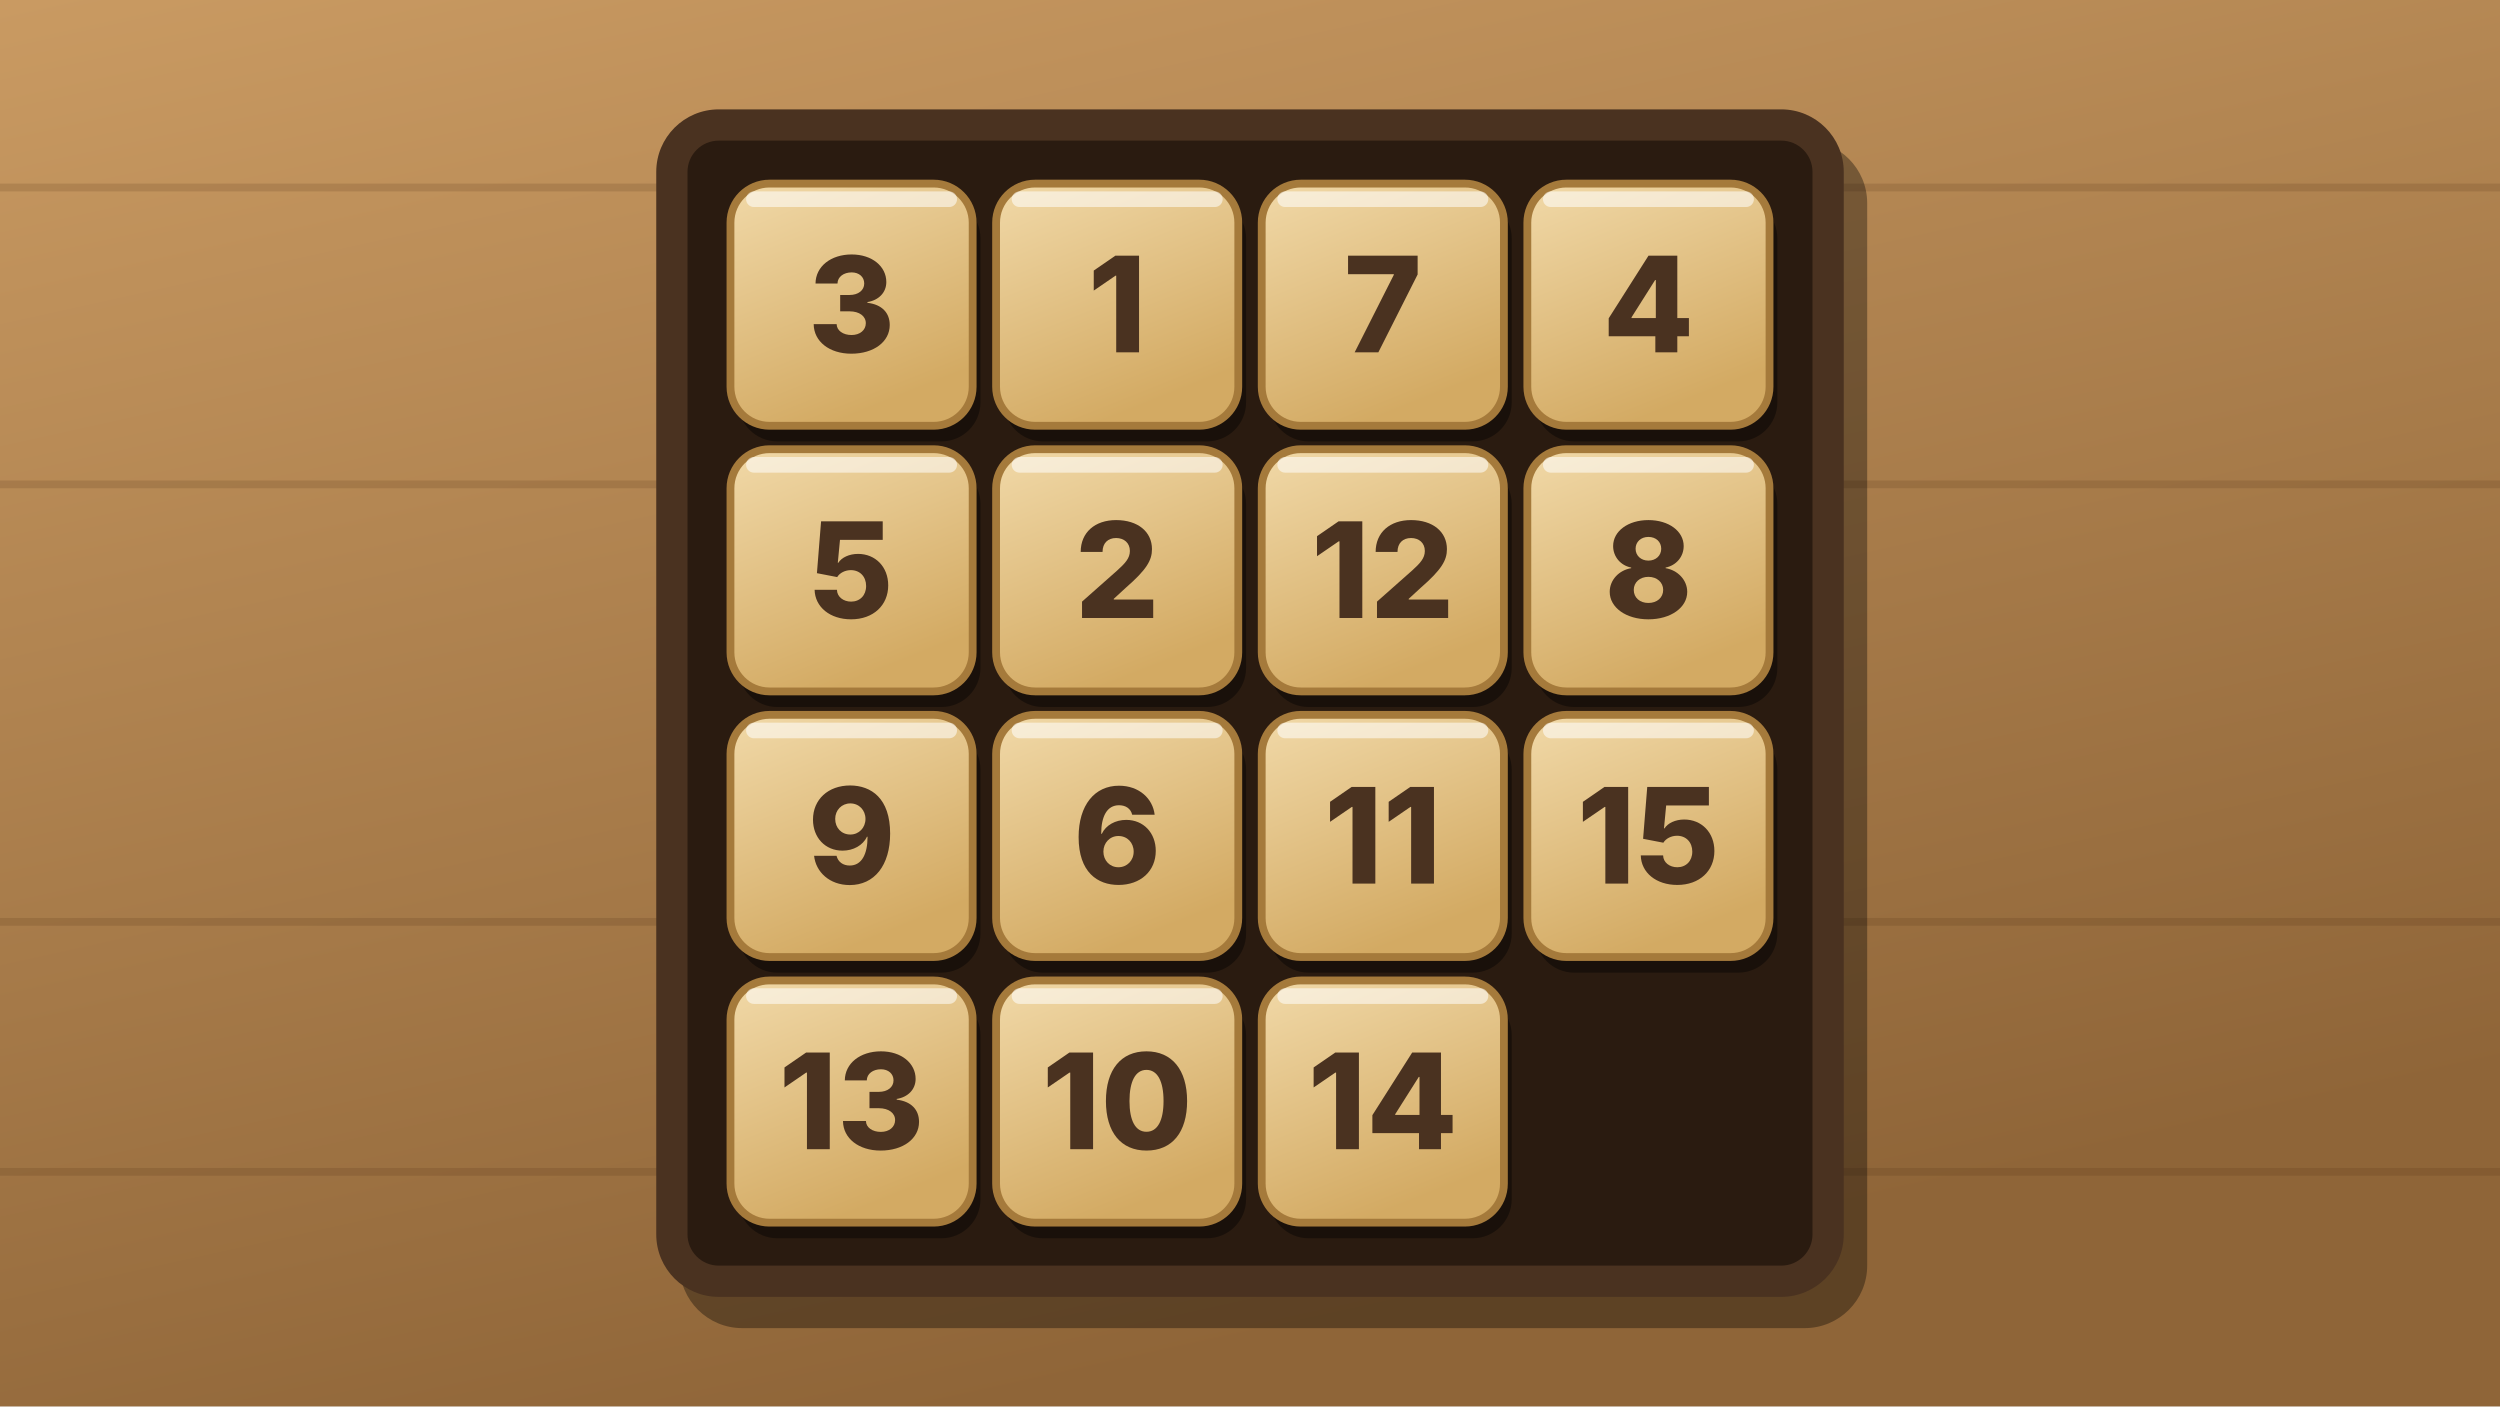
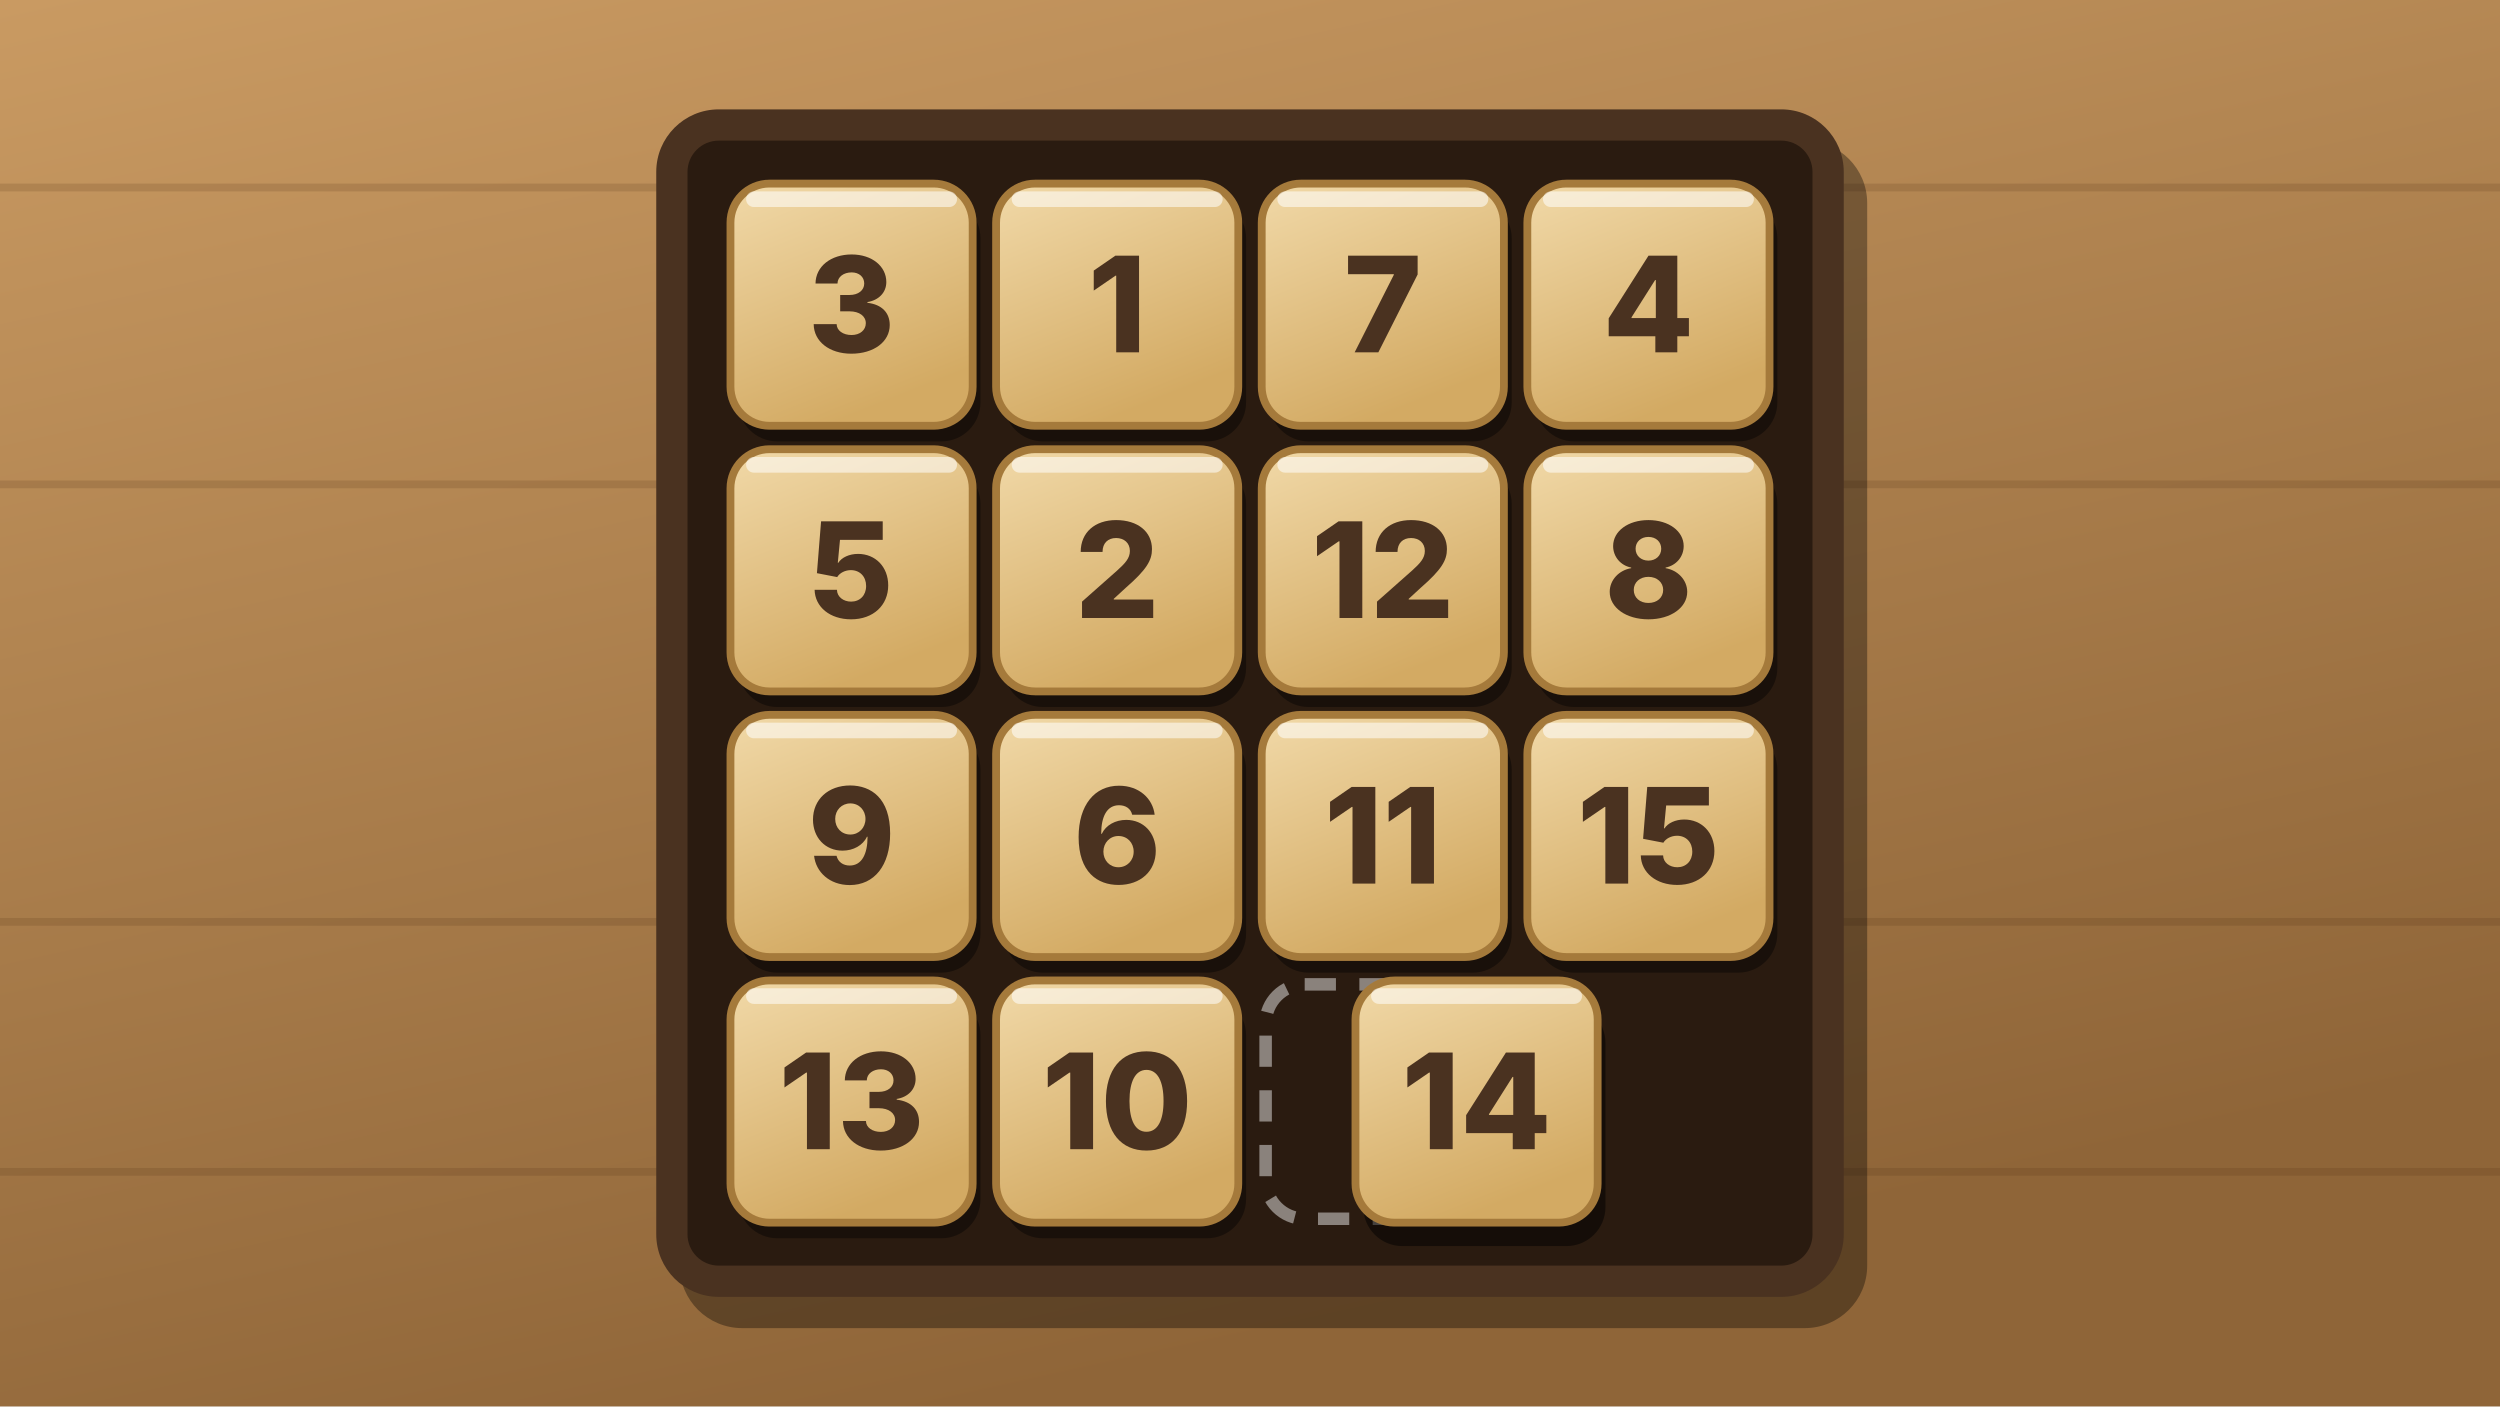
<svg xmlns="http://www.w3.org/2000/svg" width="320" height="180" viewBox="0 0 320 180">
  <rect width="320" height="180" fill="#8f6538" />
  <defs>
    <linearGradient id="pz-fifteen-paper" x1="0" y1="0" x2="1" y2="1">
      <stop offset="0" stop-color="#fffdf6" />
      <stop offset="1" stop-color="#ebe5d3" />
    </linearGradient>
    <linearGradient id="pz-fifteen-wood" x1="0" y1="0" x2="0.4" y2="1">
      <stop offset="0" stop-color="#c99a62" />
      <stop offset="1" stop-color="#8f6538" />
    </linearGradient>
    <linearGradient id="pz-fifteen-slate" x1="0" y1="0" x2="0.5" y2="1">
      <stop offset="0" stop-color="#2d3e55" />
      <stop offset="1" stop-color="#161d2b" />
    </linearGradient>
    <radialGradient id="pz-fifteen-felt" cx="0.35" cy="0.3" r="0.9" fx="0.35" fy="0.3">
      <stop offset="0" stop-color="#2f6a4d" />
      <stop offset="1" stop-color="#17382a" />
    </radialGradient>
    <radialGradient id="pz-fifteen-ball" cx="0.32" cy="0.28" r="0.8" fx="0.32" fy="0.28">
      <stop offset="0" stop-color="#fff" />
      <stop offset="0.35" stop-color="#9fb4d6" />
      <stop offset="1" stop-color="#3a4d6e" />
    </radialGradient>
    <linearGradient id="pz-fifteen-tile" x1="0" y1="0" x2="0.4" y2="1">
      <stop offset="0" stop-color="#f1d9a8" />
      <stop offset="1" stop-color="#d3aa63" />
    </linearGradient>
    <linearGradient id="pz-fifteen-steel" x1="0" y1="0" x2="0" y2="1">
      <stop offset="0" stop-color="#f4f6fa" />
      <stop offset="1" stop-color="#9aa5b8" />
    </linearGradient>
  </defs>
  <rect x="0" y="0" width="320" height="180" fill="url(#pz-fifteen-wood)" />
  <g stroke="rgba(70,40,14,0.16)" stroke-width="1">
    <path d="M0 24H320M0 62H320M0 118H320M0 150H320" />
  </g>
  <rect x="87" y="18" width="152" height="152" rx="8" fill="rgba(0,0,0,0.35)" />
  <rect x="84" y="14" width="152" height="152" rx="8" fill="#4a3220" />
  <rect x="88" y="18" width="144" height="144" rx="4" fill="#2a1b10" />
  <rect x="94.5" y="25.5" width="31" height="31" rx="5" fill="rgba(0,0,0,0.4)" />
  <rect x="93.5" y="23.5" width="31" height="31" rx="5" fill="url(#pz-fifteen-tile)" stroke="#a57a3b" stroke-width="1" />
  <rect x="95.5" y="24.5" width="27" height="2" rx="1" fill="#fff" fill-opacity="0.55" />
  <text x="109" y="45.1" font-size="17" font-weight="800" text-anchor="middle" fill="#4a3220" font-family="system-ui,-apple-system,sans-serif">3</text>
  <rect x="128.5" y="25.5" width="31" height="31" rx="5" fill="rgba(0,0,0,0.4)" />
  <rect x="127.5" y="23.5" width="31" height="31" rx="5" fill="url(#pz-fifteen-tile)" stroke="#a57a3b" stroke-width="1" />
  <rect x="129.5" y="24.5" width="27" height="2" rx="1" fill="#fff" fill-opacity="0.55" />
  <text x="143" y="45.1" font-size="17" font-weight="800" text-anchor="middle" fill="#4a3220" font-family="system-ui,-apple-system,sans-serif">1</text>
  <rect x="162.5" y="25.5" width="31" height="31" rx="5" fill="rgba(0,0,0,0.4)" />
  <rect x="161.5" y="23.5" width="31" height="31" rx="5" fill="url(#pz-fifteen-tile)" stroke="#a57a3b" stroke-width="1" />
  <rect x="163.5" y="24.5" width="27" height="2" rx="1" fill="#fff" fill-opacity="0.55" />
  <text x="177" y="45.1" font-size="17" font-weight="800" text-anchor="middle" fill="#4a3220" font-family="system-ui,-apple-system,sans-serif">7</text>
  <rect x="196.5" y="25.5" width="31" height="31" rx="5" fill="rgba(0,0,0,0.4)" />
  <rect x="195.5" y="23.5" width="31" height="31" rx="5" fill="url(#pz-fifteen-tile)" stroke="#a57a3b" stroke-width="1" />
  <rect x="197.5" y="24.5" width="27" height="2" rx="1" fill="#fff" fill-opacity="0.55" />
  <text x="211" y="45.1" font-size="17" font-weight="800" text-anchor="middle" fill="#4a3220" font-family="system-ui,-apple-system,sans-serif">4</text>
  <rect x="94.5" y="59.5" width="31" height="31" rx="5" fill="rgba(0,0,0,0.4)" />
  <rect x="93.5" y="57.5" width="31" height="31" rx="5" fill="url(#pz-fifteen-tile)" stroke="#a57a3b" stroke-width="1" />
  <rect x="95.5" y="58.5" width="27" height="2" rx="1" fill="#fff" fill-opacity="0.55" />
  <text x="109" y="79.1" font-size="17" font-weight="800" text-anchor="middle" fill="#4a3220" font-family="system-ui,-apple-system,sans-serif">5</text>
  <rect x="128.5" y="59.5" width="31" height="31" rx="5" fill="rgba(0,0,0,0.4)" />
  <rect x="127.5" y="57.5" width="31" height="31" rx="5" fill="url(#pz-fifteen-tile)" stroke="#a57a3b" stroke-width="1" />
  <rect x="129.5" y="58.5" width="27" height="2" rx="1" fill="#fff" fill-opacity="0.55" />
  <text x="143" y="79.1" font-size="17" font-weight="800" text-anchor="middle" fill="#4a3220" font-family="system-ui,-apple-system,sans-serif">2</text>
  <rect x="162.5" y="59.5" width="31" height="31" rx="5" fill="rgba(0,0,0,0.4)" />
  <rect x="161.5" y="57.5" width="31" height="31" rx="5" fill="url(#pz-fifteen-tile)" stroke="#a57a3b" stroke-width="1" />
  <rect x="163.5" y="58.5" width="27" height="2" rx="1" fill="#fff" fill-opacity="0.55" />
  <text x="177" y="79.1" font-size="17" font-weight="800" text-anchor="middle" fill="#4a3220" font-family="system-ui,-apple-system,sans-serif">12</text>
  <rect x="196.5" y="59.5" width="31" height="31" rx="5" fill="rgba(0,0,0,0.4)" />
  <rect x="195.5" y="57.5" width="31" height="31" rx="5" fill="url(#pz-fifteen-tile)" stroke="#a57a3b" stroke-width="1" />
  <rect x="197.5" y="58.5" width="27" height="2" rx="1" fill="#fff" fill-opacity="0.55" />
  <text x="211" y="79.1" font-size="17" font-weight="800" text-anchor="middle" fill="#4a3220" font-family="system-ui,-apple-system,sans-serif">8</text>
  <rect x="94.5" y="93.5" width="31" height="31" rx="5" fill="rgba(0,0,0,0.4)" />
  <rect x="93.5" y="91.5" width="31" height="31" rx="5" fill="url(#pz-fifteen-tile)" stroke="#a57a3b" stroke-width="1" />
  <rect x="95.5" y="92.5" width="27" height="2" rx="1" fill="#fff" fill-opacity="0.55" />
  <text x="109" y="113.1" font-size="17" font-weight="800" text-anchor="middle" fill="#4a3220" font-family="system-ui,-apple-system,sans-serif">9</text>
  <rect x="128.5" y="93.5" width="31" height="31" rx="5" fill="rgba(0,0,0,0.4)" />
  <rect x="127.5" y="91.5" width="31" height="31" rx="5" fill="url(#pz-fifteen-tile)" stroke="#a57a3b" stroke-width="1" />
  <rect x="129.5" y="92.5" width="27" height="2" rx="1" fill="#fff" fill-opacity="0.55" />
  <text x="143" y="113.1" font-size="17" font-weight="800" text-anchor="middle" fill="#4a3220" font-family="system-ui,-apple-system,sans-serif">6</text>
  <rect x="162.5" y="93.5" width="31" height="31" rx="5" fill="rgba(0,0,0,0.4)" />
  <rect x="161.5" y="91.5" width="31" height="31" rx="5" fill="url(#pz-fifteen-tile)" stroke="#a57a3b" stroke-width="1" />
  <rect x="163.5" y="92.5" width="27" height="2" rx="1" fill="#fff" fill-opacity="0.55" />
  <text x="177" y="113.1" font-size="17" font-weight="800" text-anchor="middle" fill="#4a3220" font-family="system-ui,-apple-system,sans-serif">11</text>
  <rect x="196.5" y="93.5" width="31" height="31" rx="5" fill="rgba(0,0,0,0.4)" />
  <rect x="195.5" y="91.5" width="31" height="31" rx="5" fill="url(#pz-fifteen-tile)" stroke="#a57a3b" stroke-width="1" />
  <rect x="197.5" y="92.5" width="27" height="2" rx="1" fill="#fff" fill-opacity="0.55" />
  <text x="211" y="113.1" font-size="17" font-weight="800" text-anchor="middle" fill="#4a3220" font-family="system-ui,-apple-system,sans-serif">15</text>
  <rect x="94.5" y="127.5" width="31" height="31" rx="5" fill="rgba(0,0,0,0.4)" />
  <rect x="93.5" y="125.5" width="31" height="31" rx="5" fill="url(#pz-fifteen-tile)" stroke="#a57a3b" stroke-width="1" />
  <rect x="95.5" y="126.5" width="27" height="2" rx="1" fill="#fff" fill-opacity="0.55" />
  <text x="109" y="147.1" font-size="17" font-weight="800" text-anchor="middle" fill="#4a3220" font-family="system-ui,-apple-system,sans-serif">13</text>
  <rect x="128.5" y="127.5" width="31" height="31" rx="5" fill="rgba(0,0,0,0.4)" />
  <rect x="127.5" y="125.5" width="31" height="31" rx="5" fill="url(#pz-fifteen-tile)" stroke="#a57a3b" stroke-width="1" />
  <rect x="129.5" y="126.5" width="27" height="2" rx="1" fill="#fff" fill-opacity="0.55" />
  <text x="143" y="147.1" font-size="17" font-weight="800" text-anchor="middle" fill="#4a3220" font-family="system-ui,-apple-system,sans-serif">10</text>
-   <rect x="162.5" y="127.5" width="31" height="31" rx="5" fill="rgba(0,0,0,0.4)" />
-   <rect x="161.5" y="125.5" width="31" height="31" rx="5" fill="url(#pz-fifteen-tile)" stroke="#a57a3b" stroke-width="1" />
-   <rect x="163.5" y="126.5" width="27" height="2" rx="1" fill="#fff" fill-opacity="0.55" />
-   <text x="177" y="147.1" font-size="17" font-weight="800" text-anchor="middle" fill="#4a3220" font-family="system-ui,-apple-system,sans-serif">14</text>
+   <rect x="162" y="126" width="30" height="30" rx="5" fill="none" stroke="rgba(255,255,255,0.45)" stroke-width="1.6" stroke-dasharray="4 3" />
+   <rect x="174.5" y="128.5" width="31" height="31" rx="5" fill="rgba(0,0,0,0.5)" />
+   <rect x="173.5" y="125.5" width="31" height="31" rx="5" fill="url(#pz-fifteen-tile)" stroke="#a57a3b" stroke-width="1" />
+   <rect x="175.5" y="126.5" width="27" height="2" rx="1" fill="#fff" fill-opacity="0.55" />
+   <text x="189" y="147.1" font-size="17" font-weight="800" text-anchor="middle" fill="#4a3220" font-family="system-ui,-apple-system,sans-serif">14</text>
</svg>
